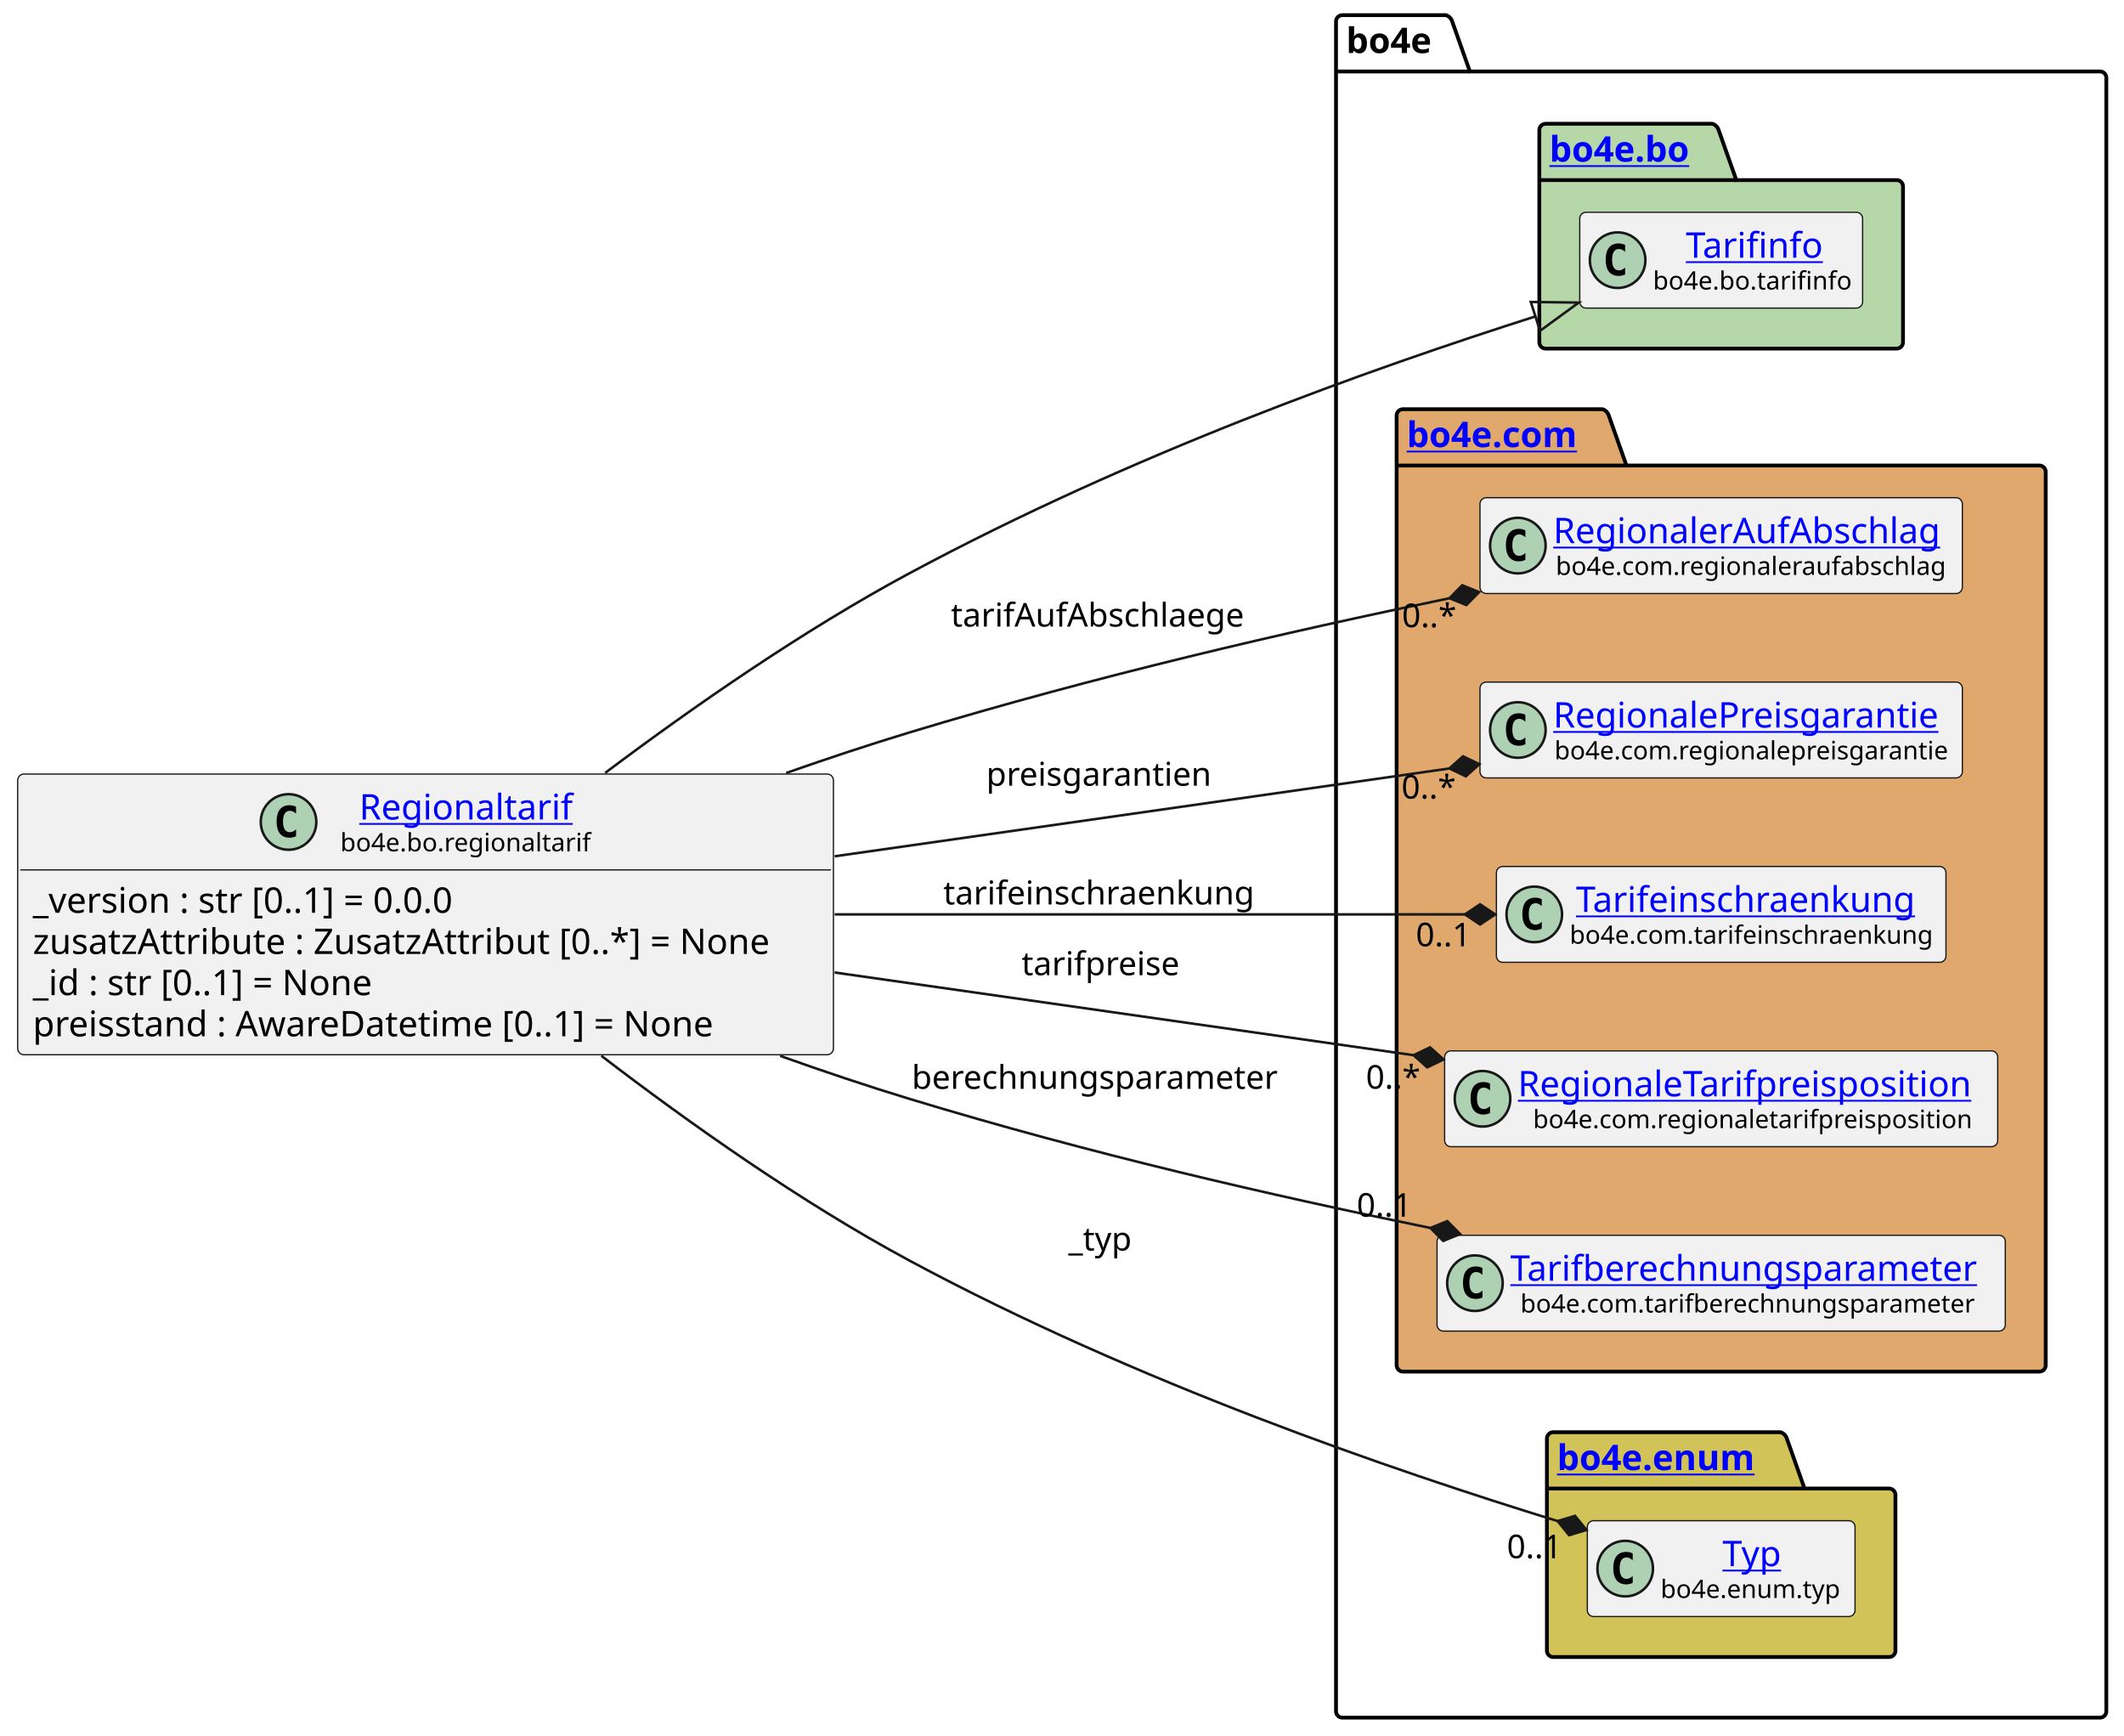
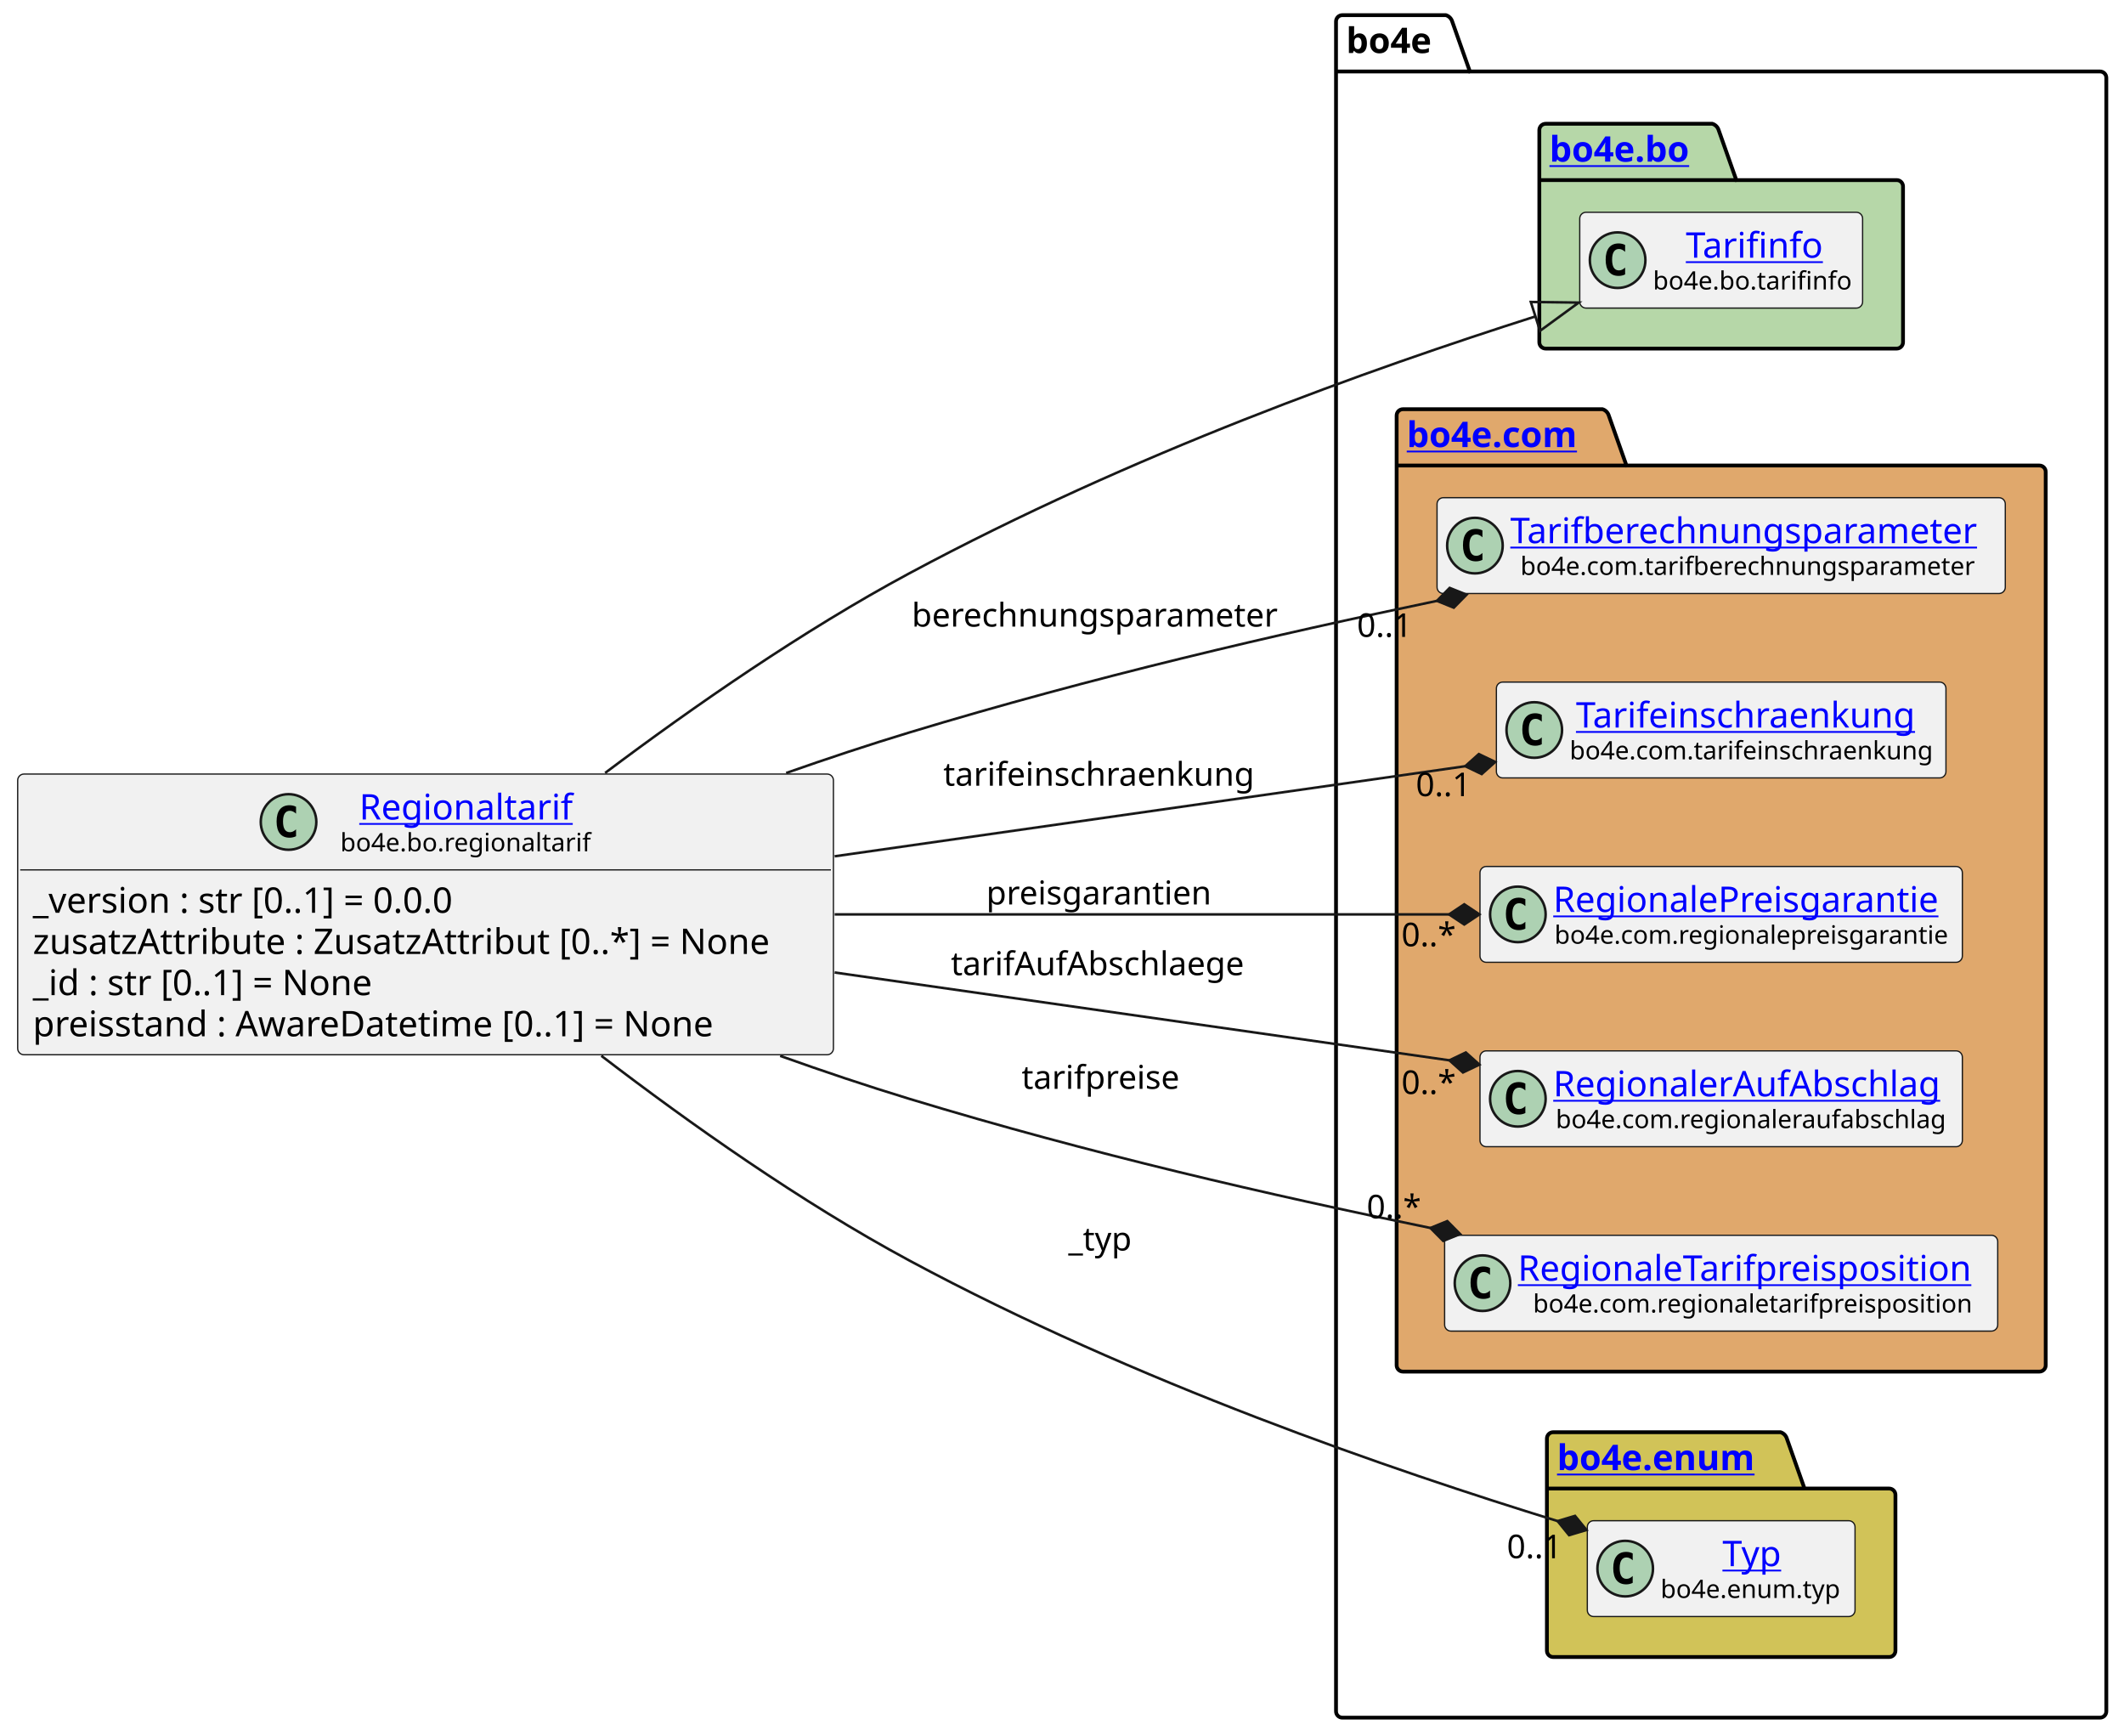
<svg xmlns="http://www.w3.org/2000/svg" xmlns:xlink="http://www.w3.org/1999/xlink" contentStyleType="text/css" height="687px" preserveAspectRatio="none" style="width:841px;height:687px;background:#FFFFFF;" version="1.1" viewBox="0 0 841 687" width="841px" zoomAndPan="magnify">
  <defs />
  <g>
    <g id="cluster_bo4e">
      <path d="M531.5,6 L572.5,6 A3.75,3.75 0 0 1 575,8.5 L582,28.297 L831.5,28.297 A2.5,2.5 0 0 1 834,30.797 L834,677.5 A2.5,2.5 0 0 1 831.5,680 L531.5,680 A2.5,2.5 0 0 1 529,677.5 L529,8.5 A2.5,2.5 0 0 1 531.5,6 " fill="none" style="stroke:#000000;stroke-width:1.5;" />
      <line style="stroke:#000000;stroke-width:1.5;" x1="529" x2="582" y1="28.297" y2="28.297" />
      <text fill="#000000" font-family="sans-serif" font-size="14" font-weight="bold" lengthAdjust="spacing" textLength="40" x="533" y="20.995">bo4e</text>
    </g>
    <g id="cluster_bo">
      <path d="M612,49 L678,49 A3.75,3.75 0 0 1 680.5,51.5 L687.5,71.297 L751,71.297 A2.5,2.5 0 0 1 753.5,73.797 L753.5,135.5 A2.5,2.5 0 0 1 751,138 L612,138 A2.5,2.5 0 0 1 609.5,135.5 L609.5,51.5 A2.5,2.5 0 0 1 612,49 " fill="#B6D7A8" style="stroke:#000000;stroke-width:1.5;" />
      <line style="stroke:#000000;stroke-width:1.5;" x1="609.5" x2="687.5" y1="71.297" y2="71.297" />
      <a href="https://bo4e.github.io/BO4E-python/latest/api/bo4e.bo.html" target="_top" title="https://bo4e.github.io/BO4E-python/latest/api/bo4e.bo.html" xlink:actuate="onRequest" xlink:href="https://bo4e.github.io/BO4E-python/latest/api/bo4e.bo.html" xlink:show="new" xlink:title="https://bo4e.github.io/BO4E-python/latest/api/bo4e.bo.html" xlink:type="simple">
        <text fill="#0000FF" font-family="sans-serif" font-size="14" font-weight="bold" lengthAdjust="spacing" text-decoration="underline" textLength="65" x="613.5" y="63.995">bo4e.bo</text>
      </a>
    </g>
    <g id="cluster_com">
      <path d="M555.5,162 L634.5,162 A3.75,3.75 0 0 1 637,164.5 L644,184.297 L807.5,184.297 A2.5,2.5 0 0 1 810,186.797 L810,540.5 A2.5,2.5 0 0 1 807.5,543 L555.5,543 A2.5,2.5 0 0 1 553,540.5 L553,164.5 A2.5,2.5 0 0 1 555.5,162 " fill="#E0A86C" style="stroke:#000000;stroke-width:1.5;" />
      <line style="stroke:#000000;stroke-width:1.5;" x1="553" x2="644" y1="184.297" y2="184.297" />
      <a href="https://bo4e.github.io/BO4E-python/latest/api/bo4e.com.html" target="_top" title="https://bo4e.github.io/BO4E-python/latest/api/bo4e.com.html" xlink:actuate="onRequest" xlink:href="https://bo4e.github.io/BO4E-python/latest/api/bo4e.com.html" xlink:show="new" xlink:title="https://bo4e.github.io/BO4E-python/latest/api/bo4e.com.html" xlink:type="simple">
        <text fill="#0000FF" font-family="sans-serif" font-size="14" font-weight="bold" lengthAdjust="spacing" text-decoration="underline" textLength="78" x="557" y="176.995">bo4e.com</text>
      </a>
    </g>
    <g id="cluster_enum">
      <path d="M615,567 L705,567 A3.75,3.75 0 0 1 707.5,569.5 L714.5,589.297 L748,589.297 A2.5,2.5 0 0 1 750.5,591.797 L750.5,653.5 A2.5,2.5 0 0 1 748,656 L615,656 A2.5,2.5 0 0 1 612.5,653.5 L612.5,569.5 A2.5,2.5 0 0 1 615,567 " fill="#D1C358" style="stroke:#000000;stroke-width:1.5;" />
      <line style="stroke:#000000;stroke-width:1.5;" x1="612.5" x2="714.5" y1="589.297" y2="589.297" />
      <a href="https://bo4e.github.io/BO4E-python/latest/api/bo4e.enum.html" target="_top" title="https://bo4e.github.io/BO4E-python/latest/api/bo4e.enum.html" xlink:actuate="onRequest" xlink:href="https://bo4e.github.io/BO4E-python/latest/api/bo4e.enum.html" xlink:show="new" xlink:title="https://bo4e.github.io/BO4E-python/latest/api/bo4e.enum.html" xlink:type="simple">
        <text fill="#0000FF" font-family="sans-serif" font-size="14" font-weight="bold" lengthAdjust="spacing" text-decoration="underline" textLength="89" x="616.5" y="581.995">bo4e.enum</text>
      </a>
    </g>
    <g id="elem_Tarifinfo">
      <rect codeLine="11" fill="#F1F1F1" height="37.938" id="Tarifinfo" rx="2.5" ry="2.5" style="stroke:#181818;stroke-width:0.5;" width="112" x="625.5" y="84.03" />
      <ellipse cx="640.5" cy="102.999" fill="#ADD1B2" rx="11" ry="11" style="stroke:#181818;stroke-width:1.0;" />
      <path d="M643.469,108.639 Q642.891,108.936 642.25,109.077 Q641.609,109.233 640.906,109.233 Q638.406,109.233 637.078,107.593 Q635.766,105.936 635.766,102.811 Q635.766,99.686 637.078,98.03 Q638.406,96.374 640.906,96.374 Q641.609,96.374 642.25,96.53 Q642.906,96.686 643.469,96.983 L643.469,99.702 Q642.844,99.124 642.25,98.858 Q641.656,98.577 641.031,98.577 Q639.688,98.577 639,99.655 Q638.312,100.718 638.312,102.811 Q638.312,104.905 639,105.983 Q639.688,107.046 641.031,107.046 Q641.656,107.046 642.25,106.78 Q642.844,106.499 643.469,105.921 L643.469,108.639 Z " fill="#000000" />
      <a href="https://bo4e.github.io/BO4E-python/latest/api/bo4e.bo.html#bo4e.bo.tarifinfo.Tarifinfo" target="_top" title="https://bo4e.github.io/BO4E-python/latest/api/bo4e.bo.html#bo4e.bo.tarifinfo.Tarifinfo" xlink:actuate="onRequest" xlink:href="https://bo4e.github.io/BO4E-python/latest/api/bo4e.bo.html#bo4e.bo.tarifinfo.Tarifinfo" xlink:show="new" xlink:title="https://bo4e.github.io/BO4E-python/latest/api/bo4e.bo.html#bo4e.bo.tarifinfo.Tarifinfo" xlink:type="simple">
        <text fill="#0000FF" font-family="sans-serif" font-size="14" lengthAdjust="spacing" text-decoration="underline" textLength="54" x="667.5" y="102.025">Tarifinfo</text>
      </a>
      <text fill="#000000" font-family="sans-serif" font-size="10" lengthAdjust="spacing" textLength="80" x="654.5" y="114.609">bo4e.bo.tarifinfo</text>
    </g>
-     <g id="elem_RegionalerAufAbschlag">
-       <rect codeLine="14" fill="#F1F1F1" height="37.938" id="RegionalerAufAbschlag" rx="2.5" ry="2.5" style="stroke:#181818;stroke-width:0.5;" width="191" x="586" y="197.03" />
-       <ellipse cx="601" cy="215.999" fill="#ADD1B2" rx="11" ry="11" style="stroke:#181818;stroke-width:1.0;" />
-       <path d="M603.969,221.639 Q603.391,221.936 602.75,222.077 Q602.109,222.233 601.406,222.233 Q598.906,222.233 597.578,220.593 Q596.266,218.936 596.266,215.811 Q596.266,212.686 597.578,211.03 Q598.906,209.374 601.406,209.374 Q602.109,209.374 602.75,209.53 Q603.406,209.686 603.969,209.983 L603.969,212.702 Q603.344,212.124 602.75,211.858 Q602.156,211.577 601.531,211.577 Q600.188,211.577 599.5,212.655 Q598.812,213.718 598.812,215.811 Q598.812,217.905 599.5,218.983 Q600.188,220.046 601.531,220.046 Q602.156,220.046 602.75,219.78 Q603.344,219.499 603.969,218.921 L603.969,221.639 Z " fill="#000000" />
-       <a href="https://bo4e.github.io/BO4E-python/latest/api/bo4e.com.html#bo4e.com.regionaleraufabschlag.RegionalerAufAbschlag" target="_top" title="https://bo4e.github.io/BO4E-python/latest/api/bo4e.com.html#bo4e.com.regionaleraufabschlag.RegionalerAufAbschlag" xlink:actuate="onRequest" xlink:href="https://bo4e.github.io/BO4E-python/latest/api/bo4e.com.html#bo4e.com.regionaleraufabschlag.RegionalerAufAbschlag" xlink:show="new" xlink:title="https://bo4e.github.io/BO4E-python/latest/api/bo4e.com.html#bo4e.com.regionaleraufabschlag.RegionalerAufAbschlag" xlink:type="simple">
-         <text fill="#0000FF" font-family="sans-serif" font-size="14" lengthAdjust="spacing" text-decoration="underline" textLength="159" x="615" y="215.025">RegionalerAufAbschlag</text>
+     <g id="elem_Tarifberechnungsparameter">
+       <rect codeLine="14" fill="#F1F1F1" height="37.938" id="Tarifberechnungsparameter" rx="2.5" ry="2.5" style="stroke:#181818;stroke-width:0.5;" width="225" x="569" y="197.03" />
+       <ellipse cx="584" cy="215.999" fill="#ADD1B2" rx="11" ry="11" style="stroke:#181818;stroke-width:1.0;" />
+       <path d="M586.969,221.639 Q586.391,221.936 585.75,222.077 Q585.109,222.233 584.406,222.233 Q581.906,222.233 580.578,220.593 Q579.266,218.936 579.266,215.811 Q579.266,212.686 580.578,211.03 Q581.906,209.374 584.406,209.374 Q585.109,209.374 585.75,209.53 Q586.406,209.686 586.969,209.983 L586.969,212.702 Q586.344,212.124 585.75,211.858 Q585.156,211.577 584.531,211.577 Q583.188,211.577 582.5,212.655 Q581.812,213.718 581.812,215.811 Q581.812,217.905 582.5,218.983 Q583.188,220.046 584.531,220.046 Q585.156,220.046 585.75,219.78 Q586.344,219.499 586.969,218.921 L586.969,221.639 Z " fill="#000000" />
+       <a href="https://bo4e.github.io/BO4E-python/latest/api/bo4e.com.html#bo4e.com.tarifberechnungsparameter.Tarifberechnungsparameter" target="_top" title="https://bo4e.github.io/BO4E-python/latest/api/bo4e.com.html#bo4e.com.tarifberechnungsparameter.Tarifberechnungsparameter" xlink:actuate="onRequest" xlink:href="https://bo4e.github.io/BO4E-python/latest/api/bo4e.com.html#bo4e.com.tarifberechnungsparameter.Tarifberechnungsparameter" xlink:show="new" xlink:title="https://bo4e.github.io/BO4E-python/latest/api/bo4e.com.html#bo4e.com.tarifberechnungsparameter.Tarifberechnungsparameter" xlink:type="simple">
+         <text fill="#0000FF" font-family="sans-serif" font-size="14" lengthAdjust="spacing" text-decoration="underline" textLength="193" x="598" y="215.025">Tarifberechnungsparameter</text>
      </a>
-       <text fill="#000000" font-family="sans-serif" font-size="10" lengthAdjust="spacing" textLength="157" x="616" y="227.609">bo4e.com.regionaleraufabschlag</text>
+       <text fill="#000000" font-family="sans-serif" font-size="10" lengthAdjust="spacing" textLength="185" x="602" y="227.609">bo4e.com.tarifberechnungsparameter</text>
+     </g>
+     <g id="elem_Tarifeinschraenkung">
+       <rect codeLine="15" fill="#F1F1F1" height="37.938" id="Tarifeinschraenkung" rx="2.5" ry="2.5" style="stroke:#181818;stroke-width:0.5;" width="178" x="592.5" y="270.03" />
+       <ellipse cx="607.5" cy="288.999" fill="#ADD1B2" rx="11" ry="11" style="stroke:#181818;stroke-width:1.0;" />
+       <path d="M610.469,294.639 Q609.891,294.936 609.25,295.077 Q608.609,295.233 607.906,295.233 Q605.406,295.233 604.078,293.592 Q602.766,291.936 602.766,288.811 Q602.766,285.686 604.078,284.03 Q605.406,282.374 607.906,282.374 Q608.609,282.374 609.25,282.53 Q609.906,282.686 610.469,282.983 L610.469,285.702 Q609.844,285.124 609.25,284.858 Q608.656,284.577 608.031,284.577 Q606.688,284.577 606,285.655 Q605.312,286.717 605.312,288.811 Q605.312,290.905 606,291.983 Q606.688,293.046 608.031,293.046 Q608.656,293.046 609.25,292.78 Q609.844,292.499 610.469,291.921 L610.469,294.639 Z " fill="#000000" />
+       <a href="https://bo4e.github.io/BO4E-python/latest/api/bo4e.com.html#bo4e.com.tarifeinschraenkung.Tarifeinschraenkung" target="_top" title="https://bo4e.github.io/BO4E-python/latest/api/bo4e.com.html#bo4e.com.tarifeinschraenkung.Tarifeinschraenkung" xlink:actuate="onRequest" xlink:href="https://bo4e.github.io/BO4E-python/latest/api/bo4e.com.html#bo4e.com.tarifeinschraenkung.Tarifeinschraenkung" xlink:show="new" xlink:title="https://bo4e.github.io/BO4E-python/latest/api/bo4e.com.html#bo4e.com.tarifeinschraenkung.Tarifeinschraenkung" xlink:type="simple">
+         <text fill="#0000FF" font-family="sans-serif" font-size="14" lengthAdjust="spacing" text-decoration="underline" textLength="141" x="624" y="288.025">Tarifeinschraenkung</text>
+       </a>
+       <text fill="#000000" font-family="sans-serif" font-size="10" lengthAdjust="spacing" textLength="146" x="621.5" y="300.609">bo4e.com.tarifeinschraenkung</text>
    </g>
    <g id="elem_RegionalePreisgarantie">
-       <rect codeLine="15" fill="#F1F1F1" height="37.938" id="RegionalePreisgarantie" rx="2.5" ry="2.5" style="stroke:#181818;stroke-width:0.5;" width="191" x="586" y="270.03" />
-       <ellipse cx="601" cy="288.999" fill="#ADD1B2" rx="11" ry="11" style="stroke:#181818;stroke-width:1.0;" />
-       <path d="M603.969,294.639 Q603.391,294.936 602.75,295.077 Q602.109,295.233 601.406,295.233 Q598.906,295.233 597.578,293.592 Q596.266,291.936 596.266,288.811 Q596.266,285.686 597.578,284.03 Q598.906,282.374 601.406,282.374 Q602.109,282.374 602.75,282.53 Q603.406,282.686 603.969,282.983 L603.969,285.702 Q603.344,285.124 602.75,284.858 Q602.156,284.577 601.531,284.577 Q600.188,284.577 599.5,285.655 Q598.812,286.717 598.812,288.811 Q598.812,290.905 599.5,291.983 Q600.188,293.046 601.531,293.046 Q602.156,293.046 602.75,292.78 Q603.344,292.499 603.969,291.921 L603.969,294.639 Z " fill="#000000" />
+       <rect codeLine="16" fill="#F1F1F1" height="37.938" id="RegionalePreisgarantie" rx="2.5" ry="2.5" style="stroke:#181818;stroke-width:0.5;" width="191" x="586" y="343.03" />
+       <ellipse cx="601" cy="361.999" fill="#ADD1B2" rx="11" ry="11" style="stroke:#181818;stroke-width:1.0;" />
+       <path d="M603.969,367.639 Q603.391,367.936 602.75,368.077 Q602.109,368.233 601.406,368.233 Q598.906,368.233 597.578,366.592 Q596.266,364.936 596.266,361.811 Q596.266,358.686 597.578,357.03 Q598.906,355.374 601.406,355.374 Q602.109,355.374 602.75,355.53 Q603.406,355.686 603.969,355.983 L603.969,358.702 Q603.344,358.124 602.75,357.858 Q602.156,357.577 601.531,357.577 Q600.188,357.577 599.5,358.655 Q598.812,359.717 598.812,361.811 Q598.812,363.905 599.5,364.983 Q600.188,366.046 601.531,366.046 Q602.156,366.046 602.75,365.78 Q603.344,365.499 603.969,364.921 L603.969,367.639 Z " fill="#000000" />
      <a href="https://bo4e.github.io/BO4E-python/latest/api/bo4e.com.html#bo4e.com.regionalepreisgarantie.RegionalePreisgarantie" target="_top" title="https://bo4e.github.io/BO4E-python/latest/api/bo4e.com.html#bo4e.com.regionalepreisgarantie.RegionalePreisgarantie" xlink:actuate="onRequest" xlink:href="https://bo4e.github.io/BO4E-python/latest/api/bo4e.com.html#bo4e.com.regionalepreisgarantie.RegionalePreisgarantie" xlink:show="new" xlink:title="https://bo4e.github.io/BO4E-python/latest/api/bo4e.com.html#bo4e.com.regionalepreisgarantie.RegionalePreisgarantie" xlink:type="simple">
-         <text fill="#0000FF" font-family="sans-serif" font-size="14" lengthAdjust="spacing" text-decoration="underline" textLength="159" x="615" y="288.025">RegionalePreisgarantie</text>
+         <text fill="#0000FF" font-family="sans-serif" font-size="14" lengthAdjust="spacing" text-decoration="underline" textLength="159" x="615" y="361.025">RegionalePreisgarantie</text>
      </a>
-       <text fill="#000000" font-family="sans-serif" font-size="10" lengthAdjust="spacing" textLength="158" x="615.5" y="300.609">bo4e.com.regionalepreisgarantie</text>
+       <text fill="#000000" font-family="sans-serif" font-size="10" lengthAdjust="spacing" textLength="158" x="615.5" y="373.609">bo4e.com.regionalepreisgarantie</text>
    </g>
-     <g id="elem_Tarifeinschraenkung">
-       <rect codeLine="16" fill="#F1F1F1" height="37.938" id="Tarifeinschraenkung" rx="2.5" ry="2.5" style="stroke:#181818;stroke-width:0.5;" width="178" x="592.5" y="343.03" />
-       <ellipse cx="607.5" cy="361.999" fill="#ADD1B2" rx="11" ry="11" style="stroke:#181818;stroke-width:1.0;" />
-       <path d="M610.469,367.639 Q609.891,367.936 609.25,368.077 Q608.609,368.233 607.906,368.233 Q605.406,368.233 604.078,366.592 Q602.766,364.936 602.766,361.811 Q602.766,358.686 604.078,357.03 Q605.406,355.374 607.906,355.374 Q608.609,355.374 609.25,355.53 Q609.906,355.686 610.469,355.983 L610.469,358.702 Q609.844,358.124 609.25,357.858 Q608.656,357.577 608.031,357.577 Q606.688,357.577 606,358.655 Q605.312,359.717 605.312,361.811 Q605.312,363.905 606,364.983 Q606.688,366.046 608.031,366.046 Q608.656,366.046 609.25,365.78 Q609.844,365.499 610.469,364.921 L610.469,367.639 Z " fill="#000000" />
-       <a href="https://bo4e.github.io/BO4E-python/latest/api/bo4e.com.html#bo4e.com.tarifeinschraenkung.Tarifeinschraenkung" target="_top" title="https://bo4e.github.io/BO4E-python/latest/api/bo4e.com.html#bo4e.com.tarifeinschraenkung.Tarifeinschraenkung" xlink:actuate="onRequest" xlink:href="https://bo4e.github.io/BO4E-python/latest/api/bo4e.com.html#bo4e.com.tarifeinschraenkung.Tarifeinschraenkung" xlink:show="new" xlink:title="https://bo4e.github.io/BO4E-python/latest/api/bo4e.com.html#bo4e.com.tarifeinschraenkung.Tarifeinschraenkung" xlink:type="simple">
-         <text fill="#0000FF" font-family="sans-serif" font-size="14" lengthAdjust="spacing" text-decoration="underline" textLength="141" x="624" y="361.025">Tarifeinschraenkung</text>
+     <g id="elem_RegionalerAufAbschlag">
+       <rect codeLine="17" fill="#F1F1F1" height="37.938" id="RegionalerAufAbschlag" rx="2.5" ry="2.5" style="stroke:#181818;stroke-width:0.5;" width="191" x="586" y="416.03" />
+       <ellipse cx="601" cy="434.999" fill="#ADD1B2" rx="11" ry="11" style="stroke:#181818;stroke-width:1.0;" />
+       <path d="M603.969,440.639 Q603.391,440.936 602.75,441.077 Q602.109,441.233 601.406,441.233 Q598.906,441.233 597.578,439.592 Q596.266,437.936 596.266,434.811 Q596.266,431.686 597.578,430.03 Q598.906,428.374 601.406,428.374 Q602.109,428.374 602.75,428.53 Q603.406,428.686 603.969,428.983 L603.969,431.702 Q603.344,431.124 602.75,430.858 Q602.156,430.577 601.531,430.577 Q600.188,430.577 599.5,431.655 Q598.812,432.717 598.812,434.811 Q598.812,436.905 599.5,437.983 Q600.188,439.046 601.531,439.046 Q602.156,439.046 602.75,438.78 Q603.344,438.499 603.969,437.921 L603.969,440.639 Z " fill="#000000" />
+       <a href="https://bo4e.github.io/BO4E-python/latest/api/bo4e.com.html#bo4e.com.regionaleraufabschlag.RegionalerAufAbschlag" target="_top" title="https://bo4e.github.io/BO4E-python/latest/api/bo4e.com.html#bo4e.com.regionaleraufabschlag.RegionalerAufAbschlag" xlink:actuate="onRequest" xlink:href="https://bo4e.github.io/BO4E-python/latest/api/bo4e.com.html#bo4e.com.regionaleraufabschlag.RegionalerAufAbschlag" xlink:show="new" xlink:title="https://bo4e.github.io/BO4E-python/latest/api/bo4e.com.html#bo4e.com.regionaleraufabschlag.RegionalerAufAbschlag" xlink:type="simple">
+         <text fill="#0000FF" font-family="sans-serif" font-size="14" lengthAdjust="spacing" text-decoration="underline" textLength="159" x="615" y="434.025">RegionalerAufAbschlag</text>
      </a>
-       <text fill="#000000" font-family="sans-serif" font-size="10" lengthAdjust="spacing" textLength="146" x="621.5" y="373.609">bo4e.com.tarifeinschraenkung</text>
+       <text fill="#000000" font-family="sans-serif" font-size="10" lengthAdjust="spacing" textLength="157" x="616" y="446.609">bo4e.com.regionaleraufabschlag</text>
    </g>
    <g id="elem_RegionaleTarifpreisposition">
-       <rect codeLine="17" fill="#F1F1F1" height="37.938" id="RegionaleTarifpreisposition" rx="2.5" ry="2.5" style="stroke:#181818;stroke-width:0.5;" width="219" x="572" y="416.03" />
-       <ellipse cx="587" cy="434.999" fill="#ADD1B2" rx="11" ry="11" style="stroke:#181818;stroke-width:1.0;" />
-       <path d="M589.969,440.639 Q589.391,440.936 588.75,441.077 Q588.109,441.233 587.406,441.233 Q584.906,441.233 583.578,439.592 Q582.266,437.936 582.266,434.811 Q582.266,431.686 583.578,430.03 Q584.906,428.374 587.406,428.374 Q588.109,428.374 588.75,428.53 Q589.406,428.686 589.969,428.983 L589.969,431.702 Q589.344,431.124 588.75,430.858 Q588.156,430.577 587.531,430.577 Q586.188,430.577 585.5,431.655 Q584.812,432.717 584.812,434.811 Q584.812,436.905 585.5,437.983 Q586.188,439.046 587.531,439.046 Q588.156,439.046 588.75,438.78 Q589.344,438.499 589.969,437.921 L589.969,440.639 Z " fill="#000000" />
+       <rect codeLine="18" fill="#F1F1F1" height="37.938" id="RegionaleTarifpreisposition" rx="2.5" ry="2.5" style="stroke:#181818;stroke-width:0.5;" width="219" x="572" y="489.03" />
+       <ellipse cx="587" cy="507.999" fill="#ADD1B2" rx="11" ry="11" style="stroke:#181818;stroke-width:1.0;" />
+       <path d="M589.969,513.639 Q589.391,513.936 588.75,514.077 Q588.109,514.233 587.406,514.233 Q584.906,514.233 583.578,512.592 Q582.266,510.936 582.266,507.811 Q582.266,504.686 583.578,503.03 Q584.906,501.374 587.406,501.374 Q588.109,501.374 588.75,501.53 Q589.406,501.686 589.969,501.983 L589.969,504.702 Q589.344,504.124 588.75,503.858 Q588.156,503.577 587.531,503.577 Q586.188,503.577 585.5,504.655 Q584.812,505.717 584.812,507.811 Q584.812,509.905 585.5,510.983 Q586.188,512.046 587.531,512.046 Q588.156,512.046 588.75,511.78 Q589.344,511.499 589.969,510.921 L589.969,513.639 Z " fill="#000000" />
      <a href="https://bo4e.github.io/BO4E-python/latest/api/bo4e.com.html#bo4e.com.regionaletarifpreisposition.RegionaleTarifpreisposition" target="_top" title="https://bo4e.github.io/BO4E-python/latest/api/bo4e.com.html#bo4e.com.regionaletarifpreisposition.RegionaleTarifpreisposition" xlink:actuate="onRequest" xlink:href="https://bo4e.github.io/BO4E-python/latest/api/bo4e.com.html#bo4e.com.regionaletarifpreisposition.RegionaleTarifpreisposition" xlink:show="new" xlink:title="https://bo4e.github.io/BO4E-python/latest/api/bo4e.com.html#bo4e.com.regionaletarifpreisposition.RegionaleTarifpreisposition" xlink:type="simple">
-         <text fill="#0000FF" font-family="sans-serif" font-size="14" lengthAdjust="spacing" text-decoration="underline" textLength="187" x="601" y="434.025">RegionaleTarifpreisposition</text>
+         <text fill="#0000FF" font-family="sans-serif" font-size="14" lengthAdjust="spacing" text-decoration="underline" textLength="187" x="601" y="507.025">RegionaleTarifpreisposition</text>
      </a>
-       <text fill="#000000" font-family="sans-serif" font-size="10" lengthAdjust="spacing" textLength="175" x="607" y="446.609">bo4e.com.regionaletarifpreisposition</text>
-     </g>
-     <g id="elem_Tarifberechnungsparameter">
-       <rect codeLine="18" fill="#F1F1F1" height="37.938" id="Tarifberechnungsparameter" rx="2.5" ry="2.5" style="stroke:#181818;stroke-width:0.5;" width="225" x="569" y="489.03" />
-       <ellipse cx="584" cy="507.999" fill="#ADD1B2" rx="11" ry="11" style="stroke:#181818;stroke-width:1.0;" />
-       <path d="M586.969,513.639 Q586.391,513.936 585.75,514.077 Q585.109,514.233 584.406,514.233 Q581.906,514.233 580.578,512.592 Q579.266,510.936 579.266,507.811 Q579.266,504.686 580.578,503.03 Q581.906,501.374 584.406,501.374 Q585.109,501.374 585.75,501.53 Q586.406,501.686 586.969,501.983 L586.969,504.702 Q586.344,504.124 585.75,503.858 Q585.156,503.577 584.531,503.577 Q583.188,503.577 582.5,504.655 Q581.812,505.717 581.812,507.811 Q581.812,509.905 582.5,510.983 Q583.188,512.046 584.531,512.046 Q585.156,512.046 585.75,511.78 Q586.344,511.499 586.969,510.921 L586.969,513.639 Z " fill="#000000" />
-       <a href="https://bo4e.github.io/BO4E-python/latest/api/bo4e.com.html#bo4e.com.tarifberechnungsparameter.Tarifberechnungsparameter" target="_top" title="https://bo4e.github.io/BO4E-python/latest/api/bo4e.com.html#bo4e.com.tarifberechnungsparameter.Tarifberechnungsparameter" xlink:actuate="onRequest" xlink:href="https://bo4e.github.io/BO4E-python/latest/api/bo4e.com.html#bo4e.com.tarifberechnungsparameter.Tarifberechnungsparameter" xlink:show="new" xlink:title="https://bo4e.github.io/BO4E-python/latest/api/bo4e.com.html#bo4e.com.tarifberechnungsparameter.Tarifberechnungsparameter" xlink:type="simple">
-         <text fill="#0000FF" font-family="sans-serif" font-size="14" lengthAdjust="spacing" text-decoration="underline" textLength="193" x="598" y="507.025">Tarifberechnungsparameter</text>
-       </a>
-       <text fill="#000000" font-family="sans-serif" font-size="10" lengthAdjust="spacing" textLength="185" x="602" y="519.609">bo4e.com.tarifberechnungsparameter</text>
+       <text fill="#000000" font-family="sans-serif" font-size="10" lengthAdjust="spacing" textLength="175" x="607" y="519.609">bo4e.com.regionaletarifpreisposition</text>
    </g>
    <g id="elem_Typ">
      <rect codeLine="21" fill="#F1F1F1" height="37.938" id="Typ" rx="2.5" ry="2.5" style="stroke:#181818;stroke-width:0.5;" width="106" x="628.5" y="602.03" />
      <ellipse cx="643.5" cy="620.999" fill="#ADD1B2" rx="11" ry="11" style="stroke:#181818;stroke-width:1.0;" />
      <path d="M646.469,626.639 Q645.891,626.936 645.25,627.077 Q644.609,627.233 643.906,627.233 Q641.406,627.233 640.078,625.592 Q638.766,623.936 638.766,620.811 Q638.766,617.686 640.078,616.03 Q641.406,614.374 643.906,614.374 Q644.609,614.374 645.25,614.53 Q645.906,614.686 646.469,614.983 L646.469,617.702 Q645.844,617.124 645.25,616.858 Q644.656,616.577 644.031,616.577 Q642.688,616.577 642,617.655 Q641.312,618.717 641.312,620.811 Q641.312,622.905 642,623.983 Q642.688,625.046 644.031,625.046 Q644.656,625.046 645.25,624.78 Q645.844,624.499 646.469,623.921 L646.469,626.639 Z " fill="#000000" />
      <a href="https://bo4e.github.io/BO4E-python/latest/api/bo4e.enum.html#bo4e.enum.typ.Typ" target="_top" title="https://bo4e.github.io/BO4E-python/latest/api/bo4e.enum.html#bo4e.enum.typ.Typ" xlink:actuate="onRequest" xlink:href="https://bo4e.github.io/BO4E-python/latest/api/bo4e.enum.html#bo4e.enum.typ.Typ" xlink:show="new" xlink:title="https://bo4e.github.io/BO4E-python/latest/api/bo4e.enum.html#bo4e.enum.typ.Typ" xlink:type="simple">
        <text fill="#0000FF" font-family="sans-serif" font-size="14" lengthAdjust="spacing" text-decoration="underline" textLength="25" x="682" y="620.025">Typ</text>
      </a>
      <text fill="#000000" font-family="sans-serif" font-size="10" lengthAdjust="spacing" textLength="74" x="657.5" y="632.609">bo4e.enum.typ</text>
    </g>
    <g id="elem_Regionaltarif">
      <rect codeLine="3" fill="#F1F1F1" height="111.125" id="Regionaltarif" rx="2.5" ry="2.5" style="stroke:#181818;stroke-width:0.5;" width="323" x="7" y="306.44" />
      <ellipse cx="114.25" cy="325.409" fill="#ADD1B2" rx="11" ry="11" style="stroke:#181818;stroke-width:1.0;" />
      <path d="M117.219,331.049 Q116.641,331.346 116,331.487 Q115.359,331.643 114.656,331.643 Q112.156,331.643 110.828,330.002 Q109.516,328.346 109.516,325.221 Q109.516,322.096 110.828,320.44 Q112.156,318.784 114.656,318.784 Q115.359,318.784 116,318.94 Q116.656,319.096 117.219,319.393 L117.219,322.112 Q116.594,321.534 116,321.268 Q115.406,320.987 114.781,320.987 Q113.438,320.987 112.75,322.065 Q112.062,323.127 112.062,325.221 Q112.062,327.315 112.75,328.393 Q113.438,329.456 114.781,329.456 Q115.406,329.456 116,329.19 Q116.594,328.909 117.219,328.331 L117.219,331.049 Z " fill="#000000" />
      <a href="https://bo4e.github.io/BO4E-python/latest/api/bo4e.bo.html#bo4e.bo.regionaltarif.Regionaltarif" target="_top" title="https://bo4e.github.io/BO4E-python/latest/api/bo4e.bo.html#bo4e.bo.regionaltarif.Regionaltarif" xlink:actuate="onRequest" xlink:href="https://bo4e.github.io/BO4E-python/latest/api/bo4e.bo.html#bo4e.bo.regionaltarif.Regionaltarif" xlink:show="new" xlink:title="https://bo4e.github.io/BO4E-python/latest/api/bo4e.bo.html#bo4e.bo.regionaltarif.Regionaltarif" xlink:type="simple">
        <text fill="#0000FF" font-family="sans-serif" font-size="14" lengthAdjust="spacing" text-decoration="underline" textLength="85" x="142.25" y="324.435">Regionaltarif</text>
      </a>
      <text fill="#000000" font-family="sans-serif" font-size="10" lengthAdjust="spacing" textLength="100" x="134.75" y="337.019">bo4e.bo.regionaltarif</text>
      <line style="stroke:#181818;stroke-width:0.5;" x1="8" x2="329" y1="344.377" y2="344.377" />
      <text fill="#000000" font-family="sans-serif" font-size="14" lengthAdjust="spacing" textLength="183" x="13" y="361.373">_version : str [0..1] = 0.0.0</text>
      <text fill="#000000" font-family="sans-serif" font-size="14" lengthAdjust="spacing" textLength="311" x="13" y="377.67">zusatzAttribute : ZusatzAttribut [0..*] = None</text>
      <text fill="#000000" font-family="sans-serif" font-size="14" lengthAdjust="spacing" textLength="147" x="13" y="393.966">_id : str [0..1] = None</text>
      <text fill="#000000" font-family="sans-serif" font-size="14" lengthAdjust="spacing" textLength="288" x="13" y="410.263">preisstand : AwareDatetime [0..1] = None</text>
    </g>
    <g id="link_Regionaltarif_Tarifinfo">
      <path codeLine="24" d="M239.6,306 C274.46,279.82 318.04,249.53 360,227 C448.7,179.37 542.572,146.121 607.952,125.261 " fill="none" id="Regionaltarif-to-Tarifinfo" style="stroke:#181818;stroke-width:1.0;" />
      <polygon fill="none" points="625.1,119.79,606.128,119.545,609.775,130.977,625.1,119.79" style="stroke:#181818;stroke-width:1.0;" />
    </g>
    <g id="link_Regionaltarif_Typ">
      <path codeLine="25" d="M238.1,417.98 C273.14,444.81 317.31,476.03 360,499 C449.92,547.38 551.732,582.157 616.722,602.177 " fill="none" id="Regionaltarif-to-Typ" style="stroke:#181818;stroke-width:1.0;" />
      <polygon fill="#181818" points="628.19,605.71,623.634,600.121,616.722,602.177,621.278,607.766,628.19,605.71" style="stroke:#181818;stroke-width:1.0;" />
      <text fill="#000000" font-family="sans-serif" font-size="13" lengthAdjust="spacing" textLength="27" x="423" y="495.067">_typ</text>
      <text fill="#000000" font-family="sans-serif" font-size="13" lengthAdjust="spacing" textLength="24" x="596.639" y="616.884">0..1</text>
    </g>
    <g id="link_Regionaltarif_Tarifberechnungsparameter">
-       <path codeLine="26" d="M308.9,418.01 C325.99,424.11 343.31,429.93 360,435 C431.94,456.86 502.964,473.14 566.375,486.14 " fill="none" id="Regionaltarif-to-Tarifberechnungsparameter" style="stroke:#181818;stroke-width:1.0;" />
-       <polygon fill="#181818" points="578.13,488.55,573.056,483.426,566.375,486.14,571.449,491.264,578.13,488.55" style="stroke:#181818;stroke-width:1.0;" />
-       <text fill="#000000" font-family="sans-serif" font-size="13" lengthAdjust="spacing" textLength="151" x="361" y="431.067">berechnungsparameter</text>
-       <text fill="#000000" font-family="sans-serif" font-size="13" lengthAdjust="spacing" textLength="24" x="537.185" y="481.669">0..1</text>
+       <path codeLine="26" d="M311.29,306.02 C327.61,300.29 344.1,294.82 360,290 C432.96,267.9 505.243,251.171 568.943,237.881 " fill="none" id="Regionaltarif-to-Tarifberechnungsparameter" style="stroke:#181818;stroke-width:1.0;" />
+       <polygon fill="#181818" points="580.69,235.43,574,232.74,568.943,237.881,575.633,240.571,580.69,235.43" style="stroke:#181818;stroke-width:1.0;" />
+       <text fill="#000000" font-family="sans-serif" font-size="13" lengthAdjust="spacing" textLength="151" x="361" y="248.067">berechnungsparameter</text>
+       <text fill="#000000" font-family="sans-serif" font-size="13" lengthAdjust="spacing" textLength="24" x="537.301" y="252.137">0..1</text>
    </g>
    <g id="link_Regionaltarif_RegionaleTarifpreisposition">
-       <path codeLine="27" d="M330.48,385 C409.03,396.22 489.571,407.723 559.721,417.743 " fill="none" id="Regionaltarif-to-RegionaleTarifpreisposition" style="stroke:#181818;stroke-width:1.0;" />
-       <polygon fill="#181818" points="571.6,419.44,566.226,414.632,559.721,417.743,565.095,422.551,571.6,419.44" style="stroke:#181818;stroke-width:1.0;" />
-       <text fill="#000000" font-family="sans-serif" font-size="13" lengthAdjust="spacing" textLength="64" x="404.5" y="386.067">tarifpreise</text>
-       <text fill="#000000" font-family="sans-serif" font-size="13" lengthAdjust="spacing" textLength="23" x="540.823" y="430.995">0..*</text>
+       <path codeLine="27" d="M308.9,418.01 C325.99,424.11 343.31,429.93 360,435 C431.94,456.86 502.964,473.14 566.375,486.14 " fill="none" id="Regionaltarif-to-RegionaleTarifpreisposition" style="stroke:#181818;stroke-width:1.0;" />
+       <polygon fill="#181818" points="578.13,488.55,573.056,483.426,566.375,486.14,571.449,491.264,578.13,488.55" style="stroke:#181818;stroke-width:1.0;" />
+       <text fill="#000000" font-family="sans-serif" font-size="13" lengthAdjust="spacing" textLength="64" x="404.5" y="431.067">tarifpreise</text>
+       <text fill="#000000" font-family="sans-serif" font-size="13" lengthAdjust="spacing" textLength="23" x="541.13" y="482.341">0..*</text>
    </g>
    <g id="link_Regionaltarif_RegionalerAufAbschlag">
-       <path codeLine="28" d="M311.29,306.02 C327.61,300.29 344.1,294.82 360,290 C434.88,267.32 509.65,250.156 573.91,236.836 " fill="none" id="Regionaltarif-to-RegionalerAufAbschlag" style="stroke:#181818;stroke-width:1.0;" />
-       <polygon fill="#181818" points="585.66,234.4,578.973,231.701,573.91,236.836,580.597,239.535,585.66,234.4" style="stroke:#181818;stroke-width:1.0;" />
-       <text fill="#000000" font-family="sans-serif" font-size="13" lengthAdjust="spacing" textLength="120" x="376.5" y="248.067">tarifAufAbschlaege</text>
-       <text fill="#000000" font-family="sans-serif" font-size="13" lengthAdjust="spacing" textLength="23" x="555.113" y="248.293">0..*</text>
+       <path codeLine="28" d="M330.48,385 C414.44,396.99 502.381,409.552 573.891,419.772 " fill="none" id="Regionaltarif-to-RegionalerAufAbschlag" style="stroke:#181818;stroke-width:1.0;" />
+       <polygon fill="#181818" points="585.77,421.47,580.396,416.661,573.891,419.772,579.264,424.581,585.77,421.47" style="stroke:#181818;stroke-width:1.0;" />
+       <text fill="#000000" font-family="sans-serif" font-size="13" lengthAdjust="spacing" textLength="120" x="376.5" y="386.067">tarifAufAbschlaege</text>
+       <text fill="#000000" font-family="sans-serif" font-size="13" lengthAdjust="spacing" textLength="23" x="554.895" y="433.099">0..*</text>
    </g>
    <g id="link_Regionaltarif_RegionalePreisgarantie">
-       <path codeLine="29" d="M330.48,339 C414.44,327.01 502.381,314.448 573.891,304.228 " fill="none" id="Regionaltarif-to-RegionalePreisgarantie" style="stroke:#181818;stroke-width:1.0;" />
-       <polygon fill="#181818" points="585.77,302.53,579.264,299.419,573.891,304.228,580.396,307.339,585.77,302.53" style="stroke:#181818;stroke-width:1.0;" />
-       <text fill="#000000" font-family="sans-serif" font-size="13" lengthAdjust="spacing" textLength="92" x="390.5" y="311.067">preisgarantien</text>
-       <text fill="#000000" font-family="sans-serif" font-size="13" lengthAdjust="spacing" textLength="23" x="554.895" y="316.146">0..*</text>
+       <path codeLine="29" d="M330.48,362 C414.44,362 502.26,362 573.77,362 " fill="none" id="Regionaltarif-to-RegionalePreisgarantie" style="stroke:#181818;stroke-width:1.0;" />
+       <polygon fill="#181818" points="585.77,362,579.77,358,573.77,362,579.77,366,585.77,362" style="stroke:#181818;stroke-width:1.0;" />
+       <text fill="#000000" font-family="sans-serif" font-size="13" lengthAdjust="spacing" textLength="92" x="390.5" y="358.067">preisgarantien</text>
+       <text fill="#000000" font-family="sans-serif" font-size="13" lengthAdjust="spacing" textLength="23" x="554.895" y="374.623">0..*</text>
    </g>
    <g id="link_Regionaltarif_Tarifeinschraenkung">
-       <path codeLine="30" d="M330.48,362 C416.93,362 508.18,362 580.05,362 " fill="none" id="Regionaltarif-to-Tarifeinschraenkung" style="stroke:#181818;stroke-width:1.0;" />
-       <polygon fill="#181818" points="592.05,362,586.05,358,580.05,362,586.05,366,592.05,362" style="stroke:#181818;stroke-width:1.0;" />
-       <text fill="#000000" font-family="sans-serif" font-size="13" lengthAdjust="spacing" textLength="126" x="373.5" y="358.067">tarifeinschraenkung</text>
-       <text fill="#000000" font-family="sans-serif" font-size="13" lengthAdjust="spacing" textLength="24" x="560.6" y="374.623">0..1</text>
+       <path codeLine="30" d="M330.48,339 C416.93,326.65 508.3,313.596 580.17,303.336 " fill="none" id="Regionaltarif-to-Tarifeinschraenkung" style="stroke:#181818;stroke-width:1.0;" />
+       <polygon fill="#181818" points="592.05,301.64,585.545,298.528,580.17,303.336,586.676,306.448,592.05,301.64" style="stroke:#181818;stroke-width:1.0;" />
+       <text fill="#000000" font-family="sans-serif" font-size="13" lengthAdjust="spacing" textLength="126" x="373.5" y="311.067">tarifeinschraenkung</text>
+       <text fill="#000000" font-family="sans-serif" font-size="13" lengthAdjust="spacing" textLength="24" x="560.6" y="315.191">0..1</text>
    </g>
  </g>
</svg>
